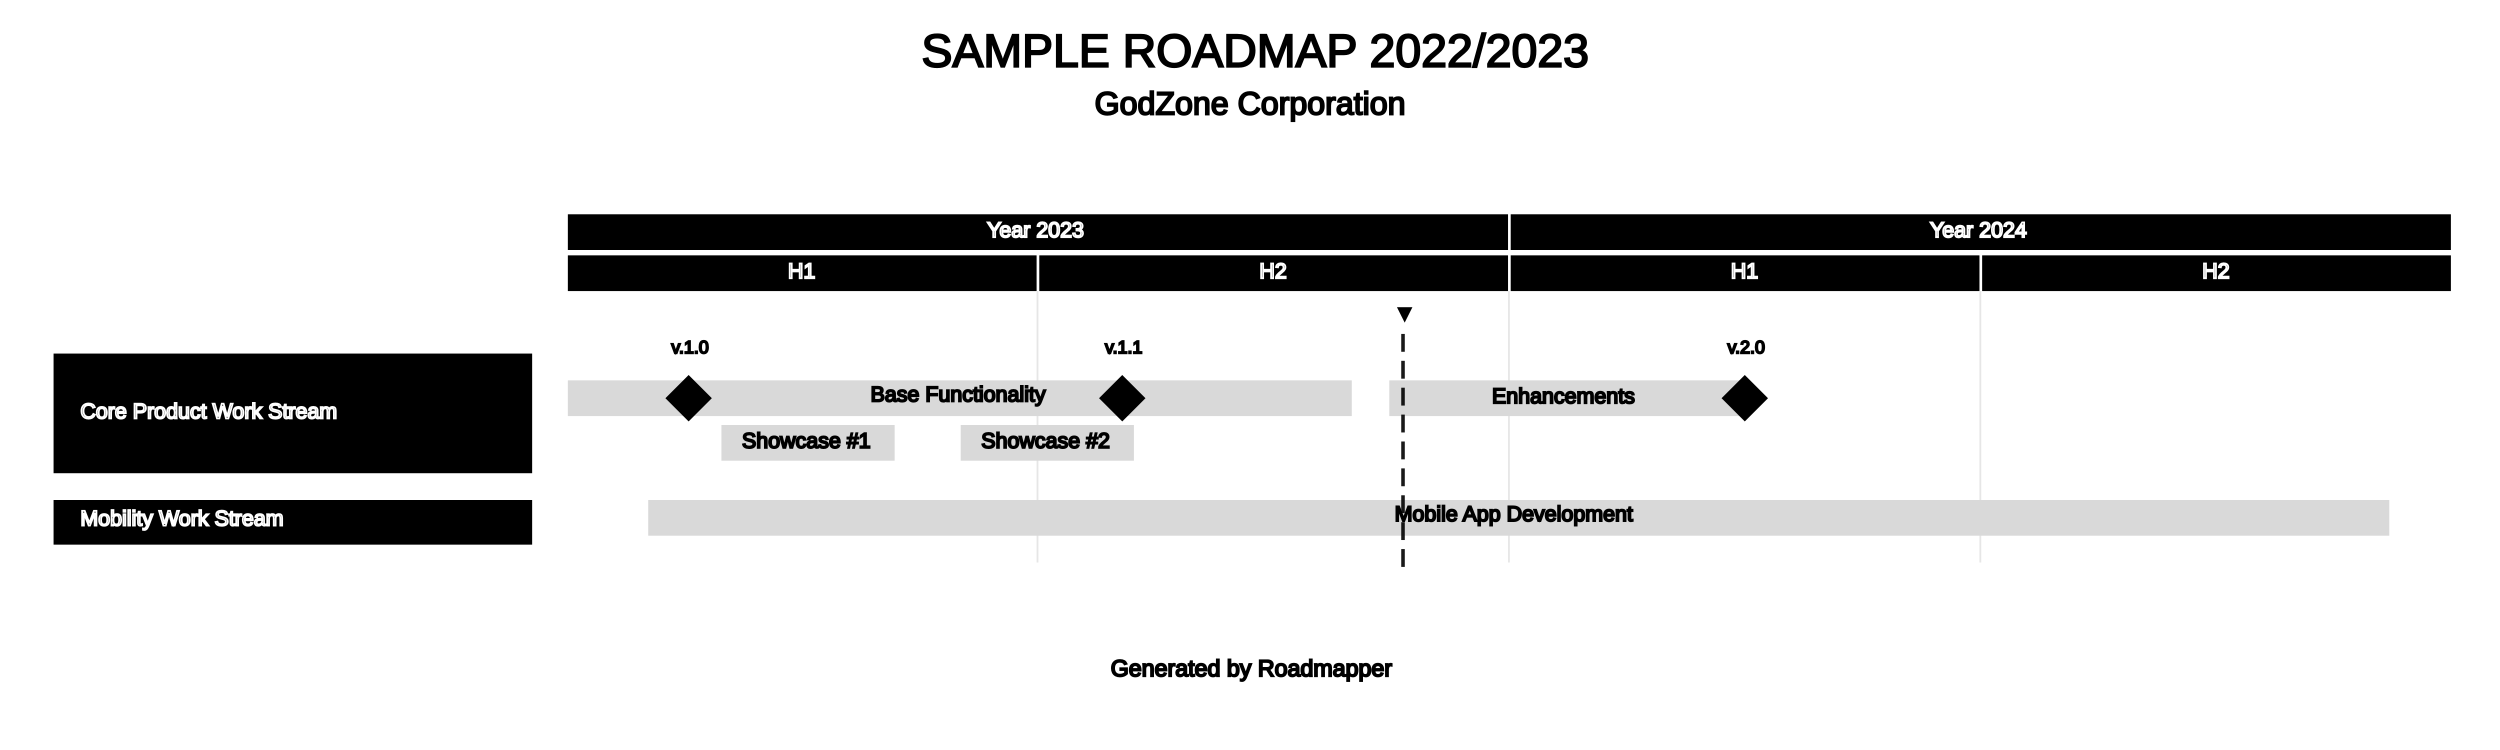
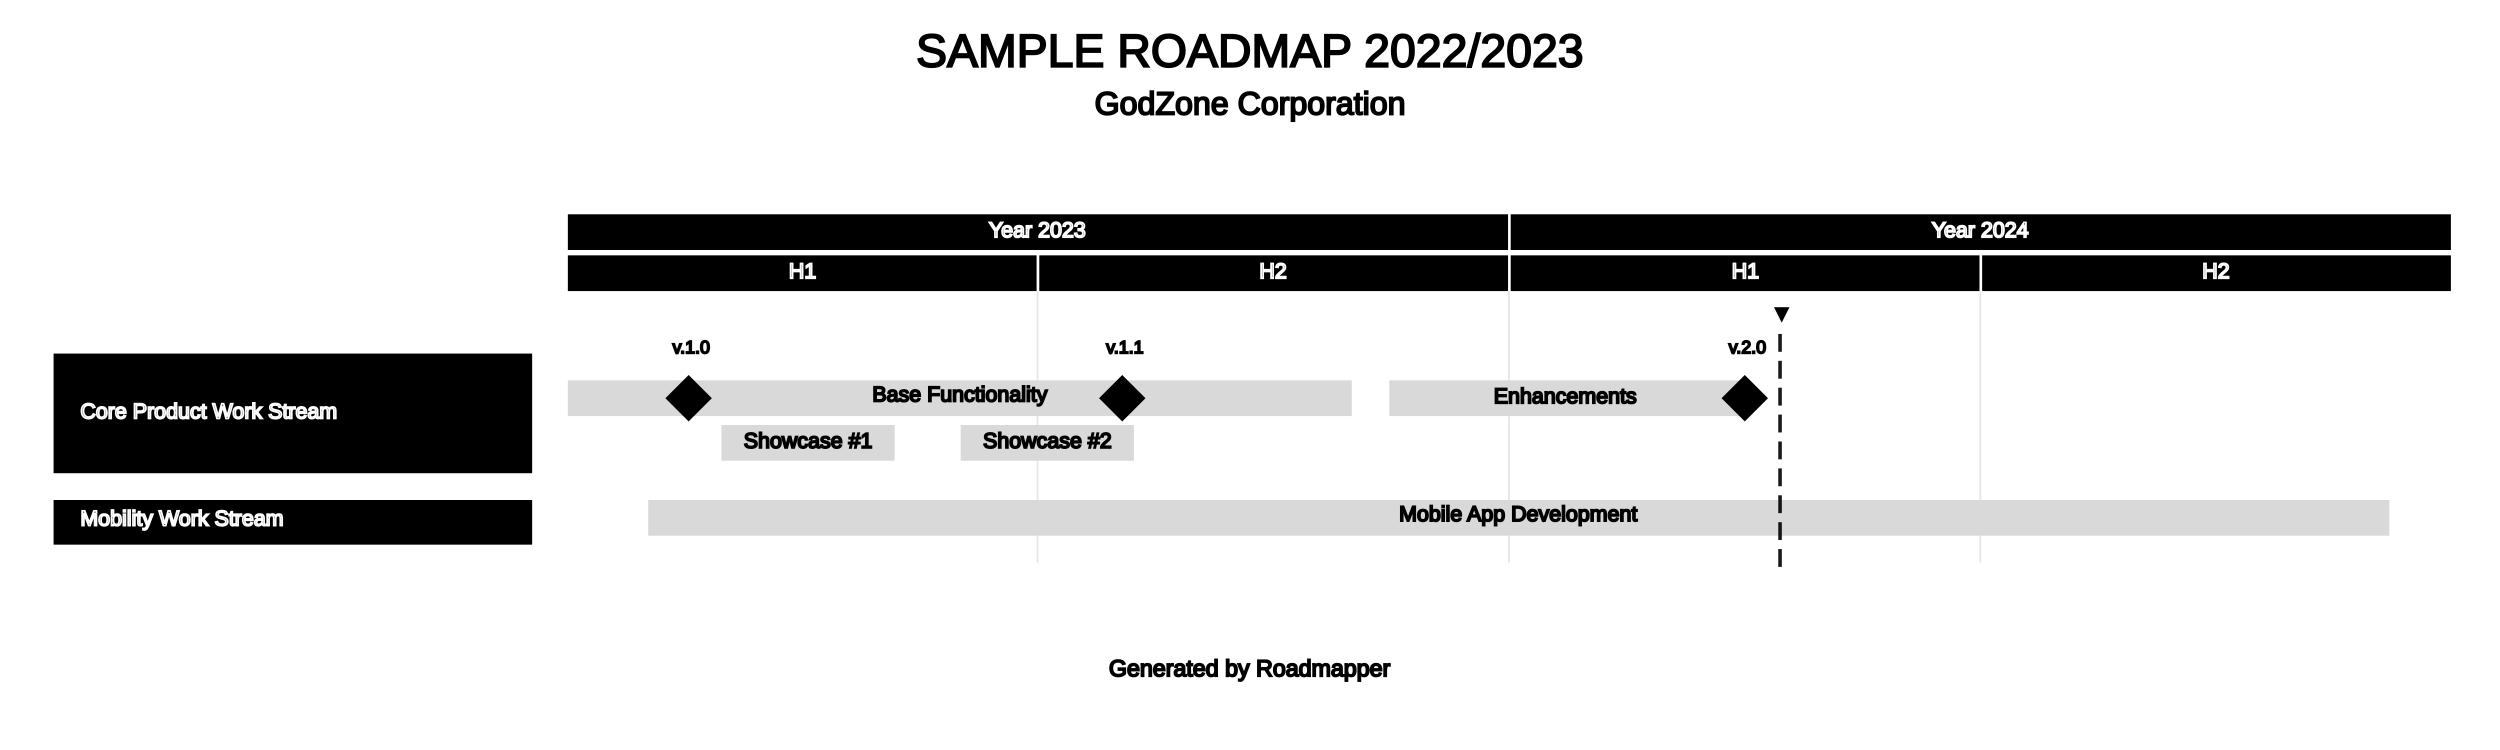
<svg xmlns="http://www.w3.org/2000/svg" width="1400" height="420" viewBox="0 0 1400 420">
  <defs>
</defs>
  <rect x="0" y="0" width="1400" height="1000" fill="#FFFFFF" />
-   <text x="516.0" y="30" font-size="26" text-anchor="start" dominant-baseline="middle" font-family="Arial" stroke="#000000">SAMPLE ROADMAP 2022/2023</text>
+   <text x="513.0" y="30" font-size="26" text-anchor="start" dominant-baseline="middle" font-family="Arial" stroke="#000000">SAMPLE ROADMAP 2022/2023</text>
  <text x="613.0" y="59" font-size="18" text-anchor="start" dominant-baseline="middle" font-family="Arial" stroke="#000000">GodZone Corporation</text>
  <rect x="318.0" y="120" width="526.5" height="20" fill="#000000" />
-   <text x="552.75" y="124.5" font-size="12" stroke="#FFFFFF" text-anchor="start" dominant-baseline="hanging" font-family="Arial">Year 2023</text>
+   <text x="553.75" y="124.5" font-size="12" stroke="#FFFFFF" text-anchor="start" dominant-baseline="hanging" font-family="Arial">Year 2023</text>
  <rect x="846.0" y="120" width="526.5" height="20" fill="#000000" />
-   <text x="1080.75" y="124.5" font-size="12" stroke="#FFFFFF" text-anchor="start" dominant-baseline="hanging" font-family="Arial">Year 2024</text>
+   <text x="1081.75" y="124.5" font-size="12" stroke="#FFFFFF" text-anchor="start" dominant-baseline="hanging" font-family="Arial">Year 2024</text>
  <rect x="318.0" y="143" width="262.5" height="20" fill="#000000" />
-   <text x="441.25" y="147.5" font-size="12" stroke="#FFFFFF" text-anchor="start" dominant-baseline="hanging" font-family="Arial">H1</text>
+   <text x="441.75" y="147.5" font-size="12" stroke="#FFFFFF" text-anchor="start" dominant-baseline="hanging" font-family="Arial">H1</text>
  <rect x="582.0" y="143" width="262.5" height="20" fill="#000000" />
  <text x="705.25" y="147.5" font-size="12" stroke="#FFFFFF" text-anchor="start" dominant-baseline="hanging" font-family="Arial">H2</text>
  <rect x="846.0" y="143" width="262.5" height="20" fill="#000000" />
-   <text x="969.25" y="147.5" font-size="12" stroke="#FFFFFF" text-anchor="start" dominant-baseline="hanging" font-family="Arial">H1</text>
+   <text x="969.75" y="147.5" font-size="12" stroke="#FFFFFF" text-anchor="start" dominant-baseline="hanging" font-family="Arial">H1</text>
  <rect x="1110.0" y="143" width="262.5" height="20" fill="#000000" />
  <text x="1233.25" y="147.5" font-size="12" stroke="#FFFFFF" text-anchor="start" dominant-baseline="hanging" font-family="Arial">H2</text>
  <path d="M581.0,163 L581.0,315" stroke="#e6e6e6" stroke-opacity="50" stroke-width="1" />
  <path d="M845.0,163 L845.0,315" stroke="#e6e6e6" stroke-opacity="50" stroke-width="1" />
  <path d="M1109.0,163 L1109.0,315" stroke="#e6e6e6" stroke-opacity="50" stroke-width="1" />
  <rect x="30" y="198" width="268.0" height="67" fill="#000000" />
  <text x="45" y="226.0" font-size="12" stroke="#FFFFFF" text-anchor="start" dominant-baseline="hanging" font-family="Arial">Core Product Work Stream</text>
  <rect x="318" y="213" width="439" height="20" fill="#D9D9D9" />
-   <text x="487.5" y="216.5" font-size="12" stroke="#000000" text-anchor="start" dominant-baseline="hanging" font-family="Arial">Base Functionality</text>
  <rect x="778" y="213" width="197" height="20" fill="#D9D9D9" />
-   <text x="835.5" y="217.5" font-size="12" stroke="#000000" text-anchor="start" dominant-baseline="hanging" font-family="Arial">Enhancements</text>
  <path d="M977.075,210 L990.075,223.0 L977.075,236 L964.075,223.0" fill="#000000" />
-   <text x="967.408" y="195" font-size="10" text-anchor="start" dominant-baseline="middle" font-family="Arial" stroke="#000000">v.2.0</text>
+   <text x="968.075" y="195" font-size="10" text-anchor="start" dominant-baseline="middle" font-family="Arial" stroke="#000000">v.2.0</text>
+   <text x="836.5" y="217.5" font-size="12" stroke="#000000" text-anchor="start" dominant-baseline="hanging" font-family="Arial">Enhancements</text>
  <path d="M385.625,210 L398.625,223.0 L385.625,236 L372.625,223.0" fill="#000000" />
-   <text x="375.958" y="195" font-size="10" text-anchor="start" dominant-baseline="middle" font-family="Arial" stroke="#000000">v.1.0</text>
+   <text x="376.625" y="195" font-size="10" text-anchor="start" dominant-baseline="middle" font-family="Arial" stroke="#000000">v.1.0</text>
  <path d="M628.467,210 L641.467,223.0 L628.467,236 L615.467,223.0" fill="#000000" />
-   <text x="618.801" y="195" font-size="10" text-anchor="start" dominant-baseline="middle" font-family="Arial" stroke="#000000">v.1.1</text>
+   <text x="619.467" y="195" font-size="10" text-anchor="start" dominant-baseline="middle" font-family="Arial" stroke="#000000">v.1.1</text>
+   <text x="488.5" y="216.5" font-size="12" stroke="#000000" text-anchor="start" dominant-baseline="hanging" font-family="Arial">Base Functionality</text>
  <rect x="404" y="238" width="97" height="20" fill="#D9D9D9" />
-   <text x="415.5" y="242.5" font-size="12" stroke="#000000" text-anchor="start" dominant-baseline="hanging" font-family="Arial">Showcase #1</text>
  <rect x="538" y="238" width="97" height="20" fill="#D9D9D9" />
-   <text x="549.5" y="242.5" font-size="12" stroke="#000000" text-anchor="start" dominant-baseline="hanging" font-family="Arial">Showcase #2</text>
+   <text x="550.5" y="242.5" font-size="12" stroke="#000000" text-anchor="start" dominant-baseline="hanging" font-family="Arial">Showcase #2</text>
+   <text x="416.5" y="242.5" font-size="12" stroke="#000000" text-anchor="start" dominant-baseline="hanging" font-family="Arial">Showcase #1</text>
  <rect x="30" y="280" width="268.0" height="25" fill="#000000" />
  <text x="45" y="286.0" font-size="12" stroke="#FFFFFF" text-anchor="start" dominant-baseline="hanging" font-family="Arial">Mobility Work Stream</text>
  <rect x="363" y="280" width="975" height="20" fill="#D9D9D9" />
-   <text x="781.0" y="283.5" font-size="12" stroke="#000000" text-anchor="start" dominant-baseline="hanging" font-family="Arial">Mobile App Development</text>
-   <text x="780.689" y="176" font-size="12" text-anchor="start" dominant-baseline="middle" font-family="Arial" stroke="#000000">▼</text>
-   <path d="M785.689,187.0 L785.689,197.0" stroke="#000000" stroke-opacity="0.9" stroke-width="2" />
-   <path d="M785.689,202.059 L785.689,212.059" stroke="#000000" stroke-opacity="0.9" stroke-width="2" />
-   <path d="M785.689,217.118 L785.689,227.118" stroke="#000000" stroke-opacity="0.9" stroke-width="2" />
-   <path d="M785.689,232.176 L785.689,242.176" stroke="#000000" stroke-opacity="0.9" stroke-width="2" />
-   <path d="M785.689,247.235 L785.689,257.235" stroke="#000000" stroke-opacity="0.9" stroke-width="2" />
-   <path d="M785.689,262.294 L785.689,272.294" stroke="#000000" stroke-opacity="0.9" stroke-width="2" />
-   <path d="M785.689,277.353 L785.689,287.353" stroke="#000000" stroke-opacity="0.9" stroke-width="2" />
-   <path d="M785.689,292.412 L785.689,302.412" stroke="#000000" stroke-opacity="0.9" stroke-width="2" />
-   <path d="M785.689,307.471 L785.689,317.471" stroke="#000000" stroke-opacity="0.9" stroke-width="2" />
-   <text x="622.0" y="375" font-size="13" text-anchor="start" dominant-baseline="middle" font-family="Arial" stroke="#000000">Generated by Roadmapper</text>
+   <text x="783.5" y="283.5" font-size="12" stroke="#000000" text-anchor="start" dominant-baseline="hanging" font-family="Arial">Mobile App Development</text>
+   <text x="991.829" y="176" font-size="12" text-anchor="start" dominant-baseline="middle" font-family="Arial" stroke="#000000">▼</text>
+   <path d="M996.829,187.0 L996.829,197.0" stroke="#000000" stroke-opacity="0.9" stroke-width="2" />
+   <path d="M996.829,202.059 L996.829,212.059" stroke="#000000" stroke-opacity="0.9" stroke-width="2" />
+   <path d="M996.829,217.118 L996.829,227.118" stroke="#000000" stroke-opacity="0.9" stroke-width="2" />
+   <path d="M996.829,232.176 L996.829,242.176" stroke="#000000" stroke-opacity="0.9" stroke-width="2" />
+   <path d="M996.829,247.235 L996.829,257.235" stroke="#000000" stroke-opacity="0.9" stroke-width="2" />
+   <path d="M996.829,262.294 L996.829,272.294" stroke="#000000" stroke-opacity="0.9" stroke-width="2" />
+   <path d="M996.829,277.353 L996.829,287.353" stroke="#000000" stroke-opacity="0.9" stroke-width="2" />
+   <path d="M996.829,292.412 L996.829,302.412" stroke="#000000" stroke-opacity="0.9" stroke-width="2" />
+   <path d="M996.829,307.471 L996.829,317.471" stroke="#000000" stroke-opacity="0.9" stroke-width="2" />
+   <text x="621.0" y="375" font-size="13" text-anchor="start" dominant-baseline="middle" font-family="Arial" stroke="#000000">Generated by Roadmapper</text>
</svg>
